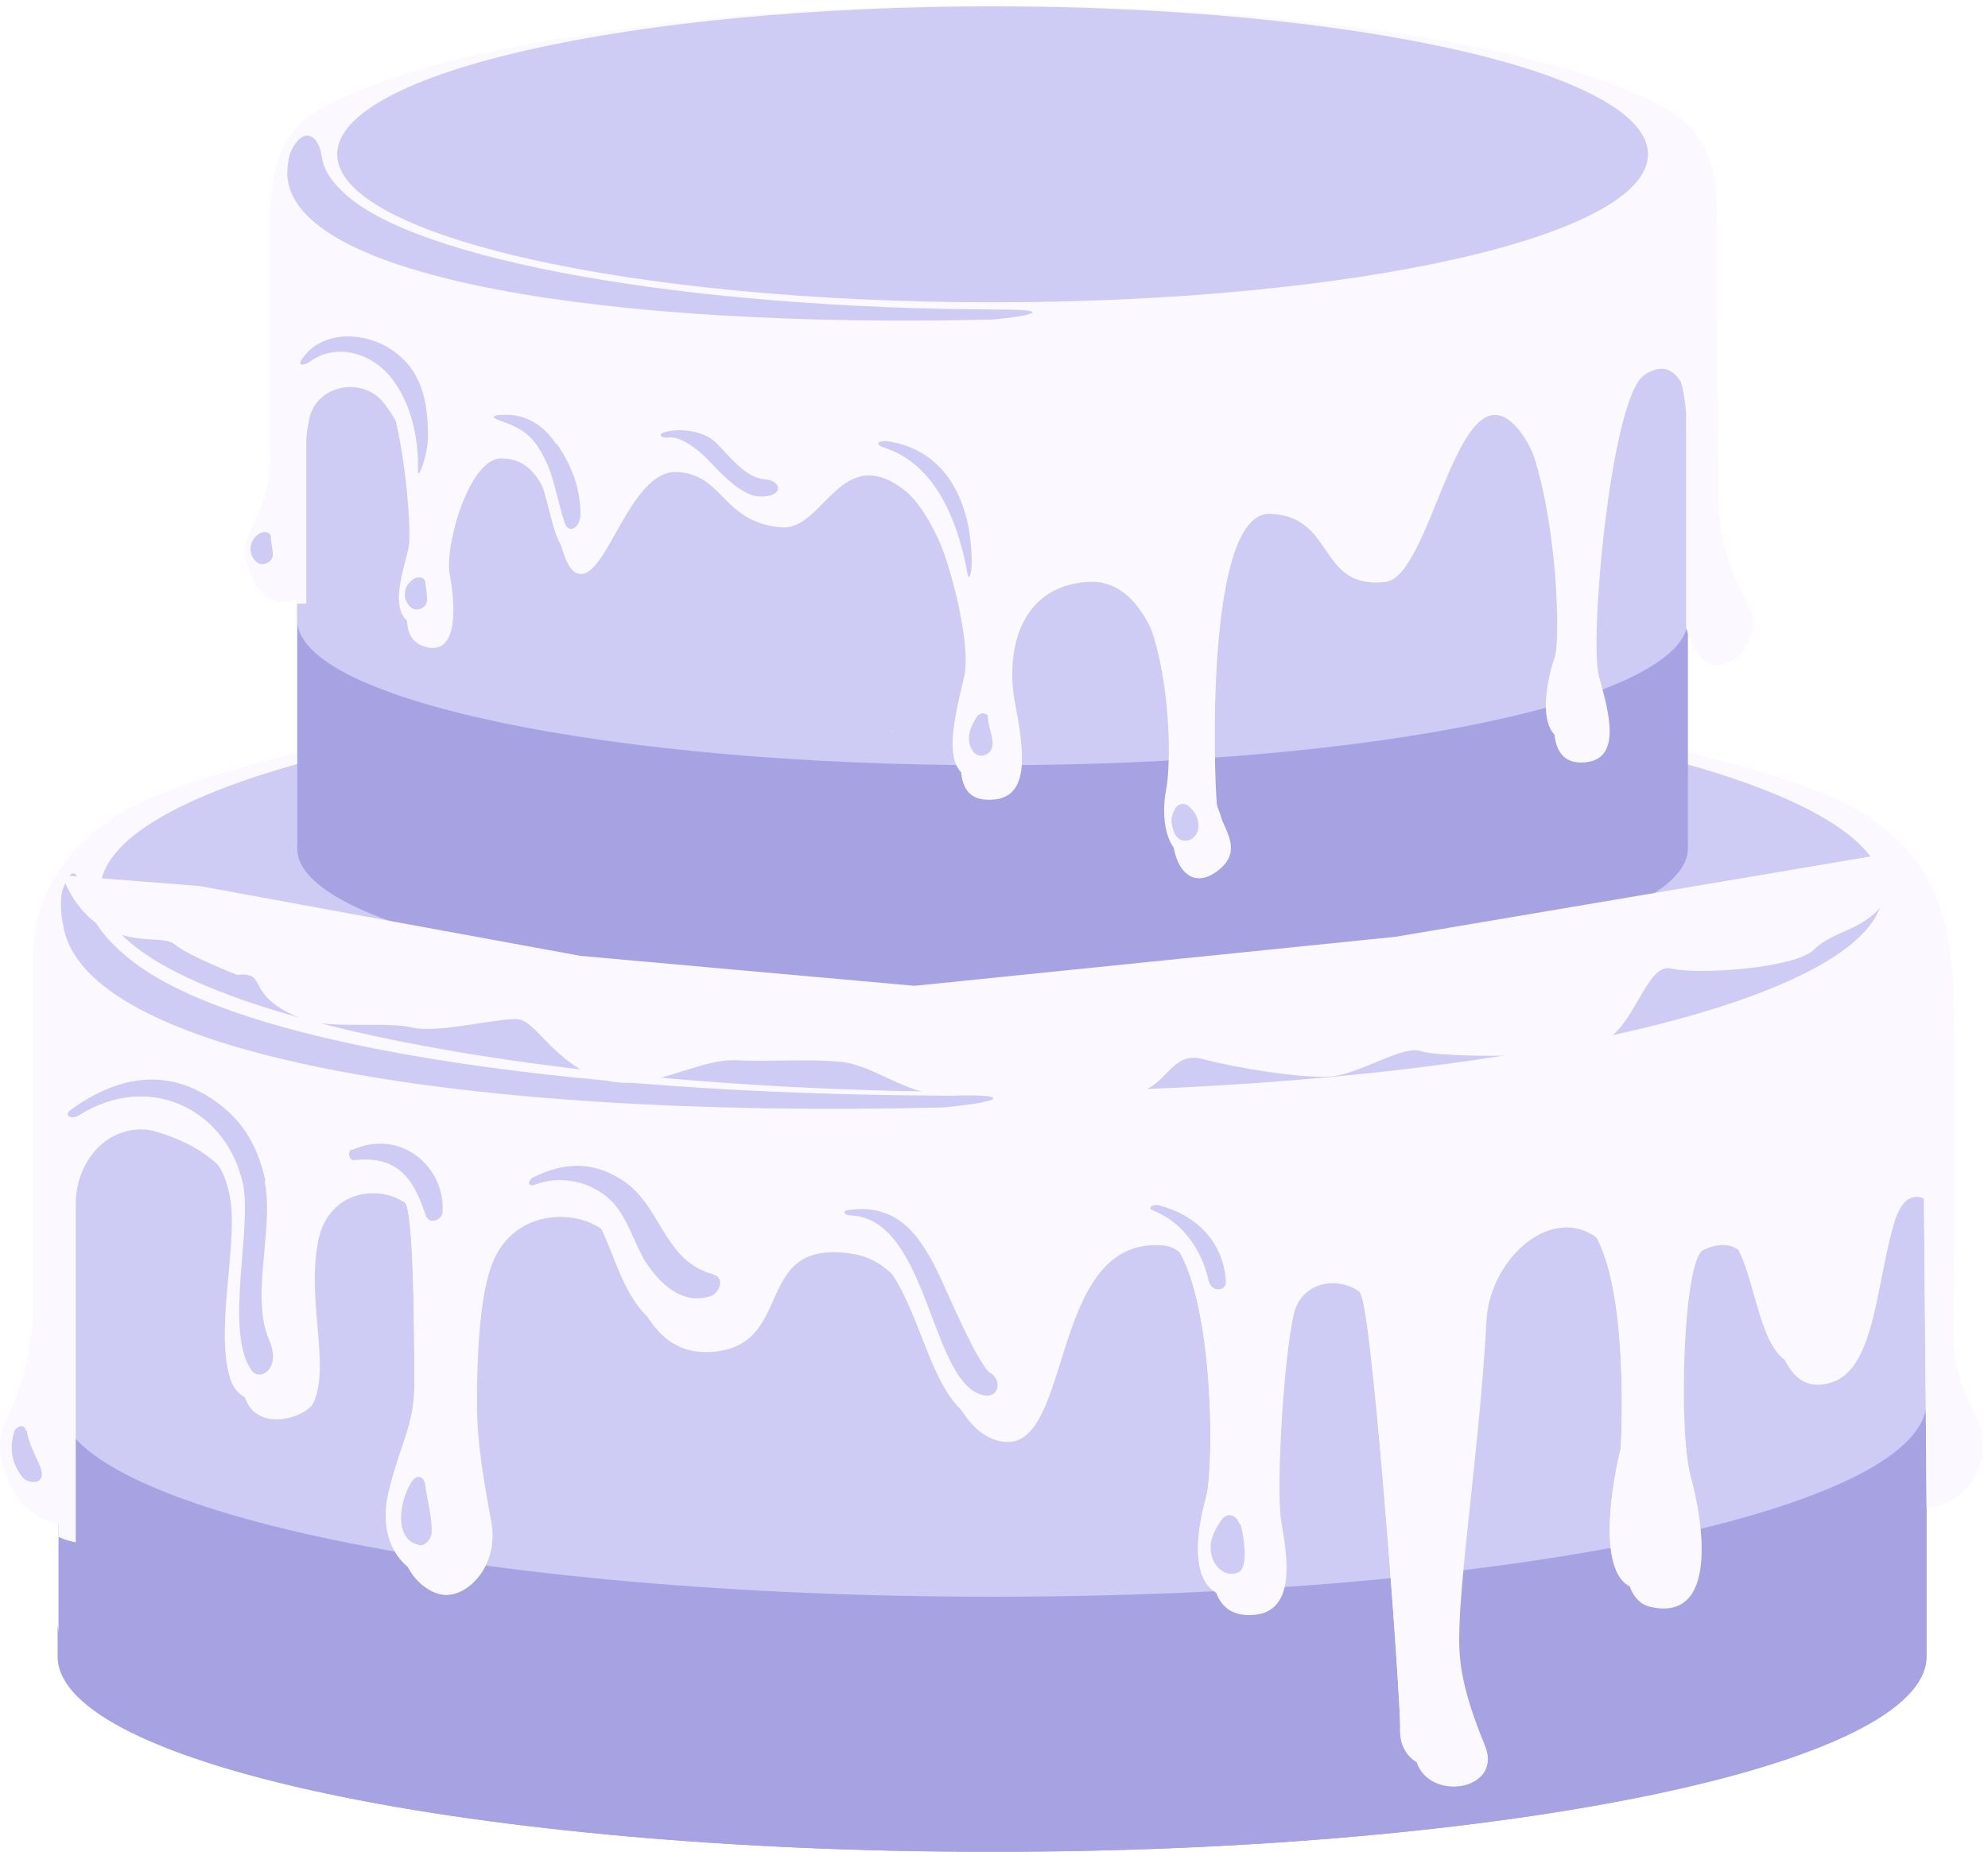
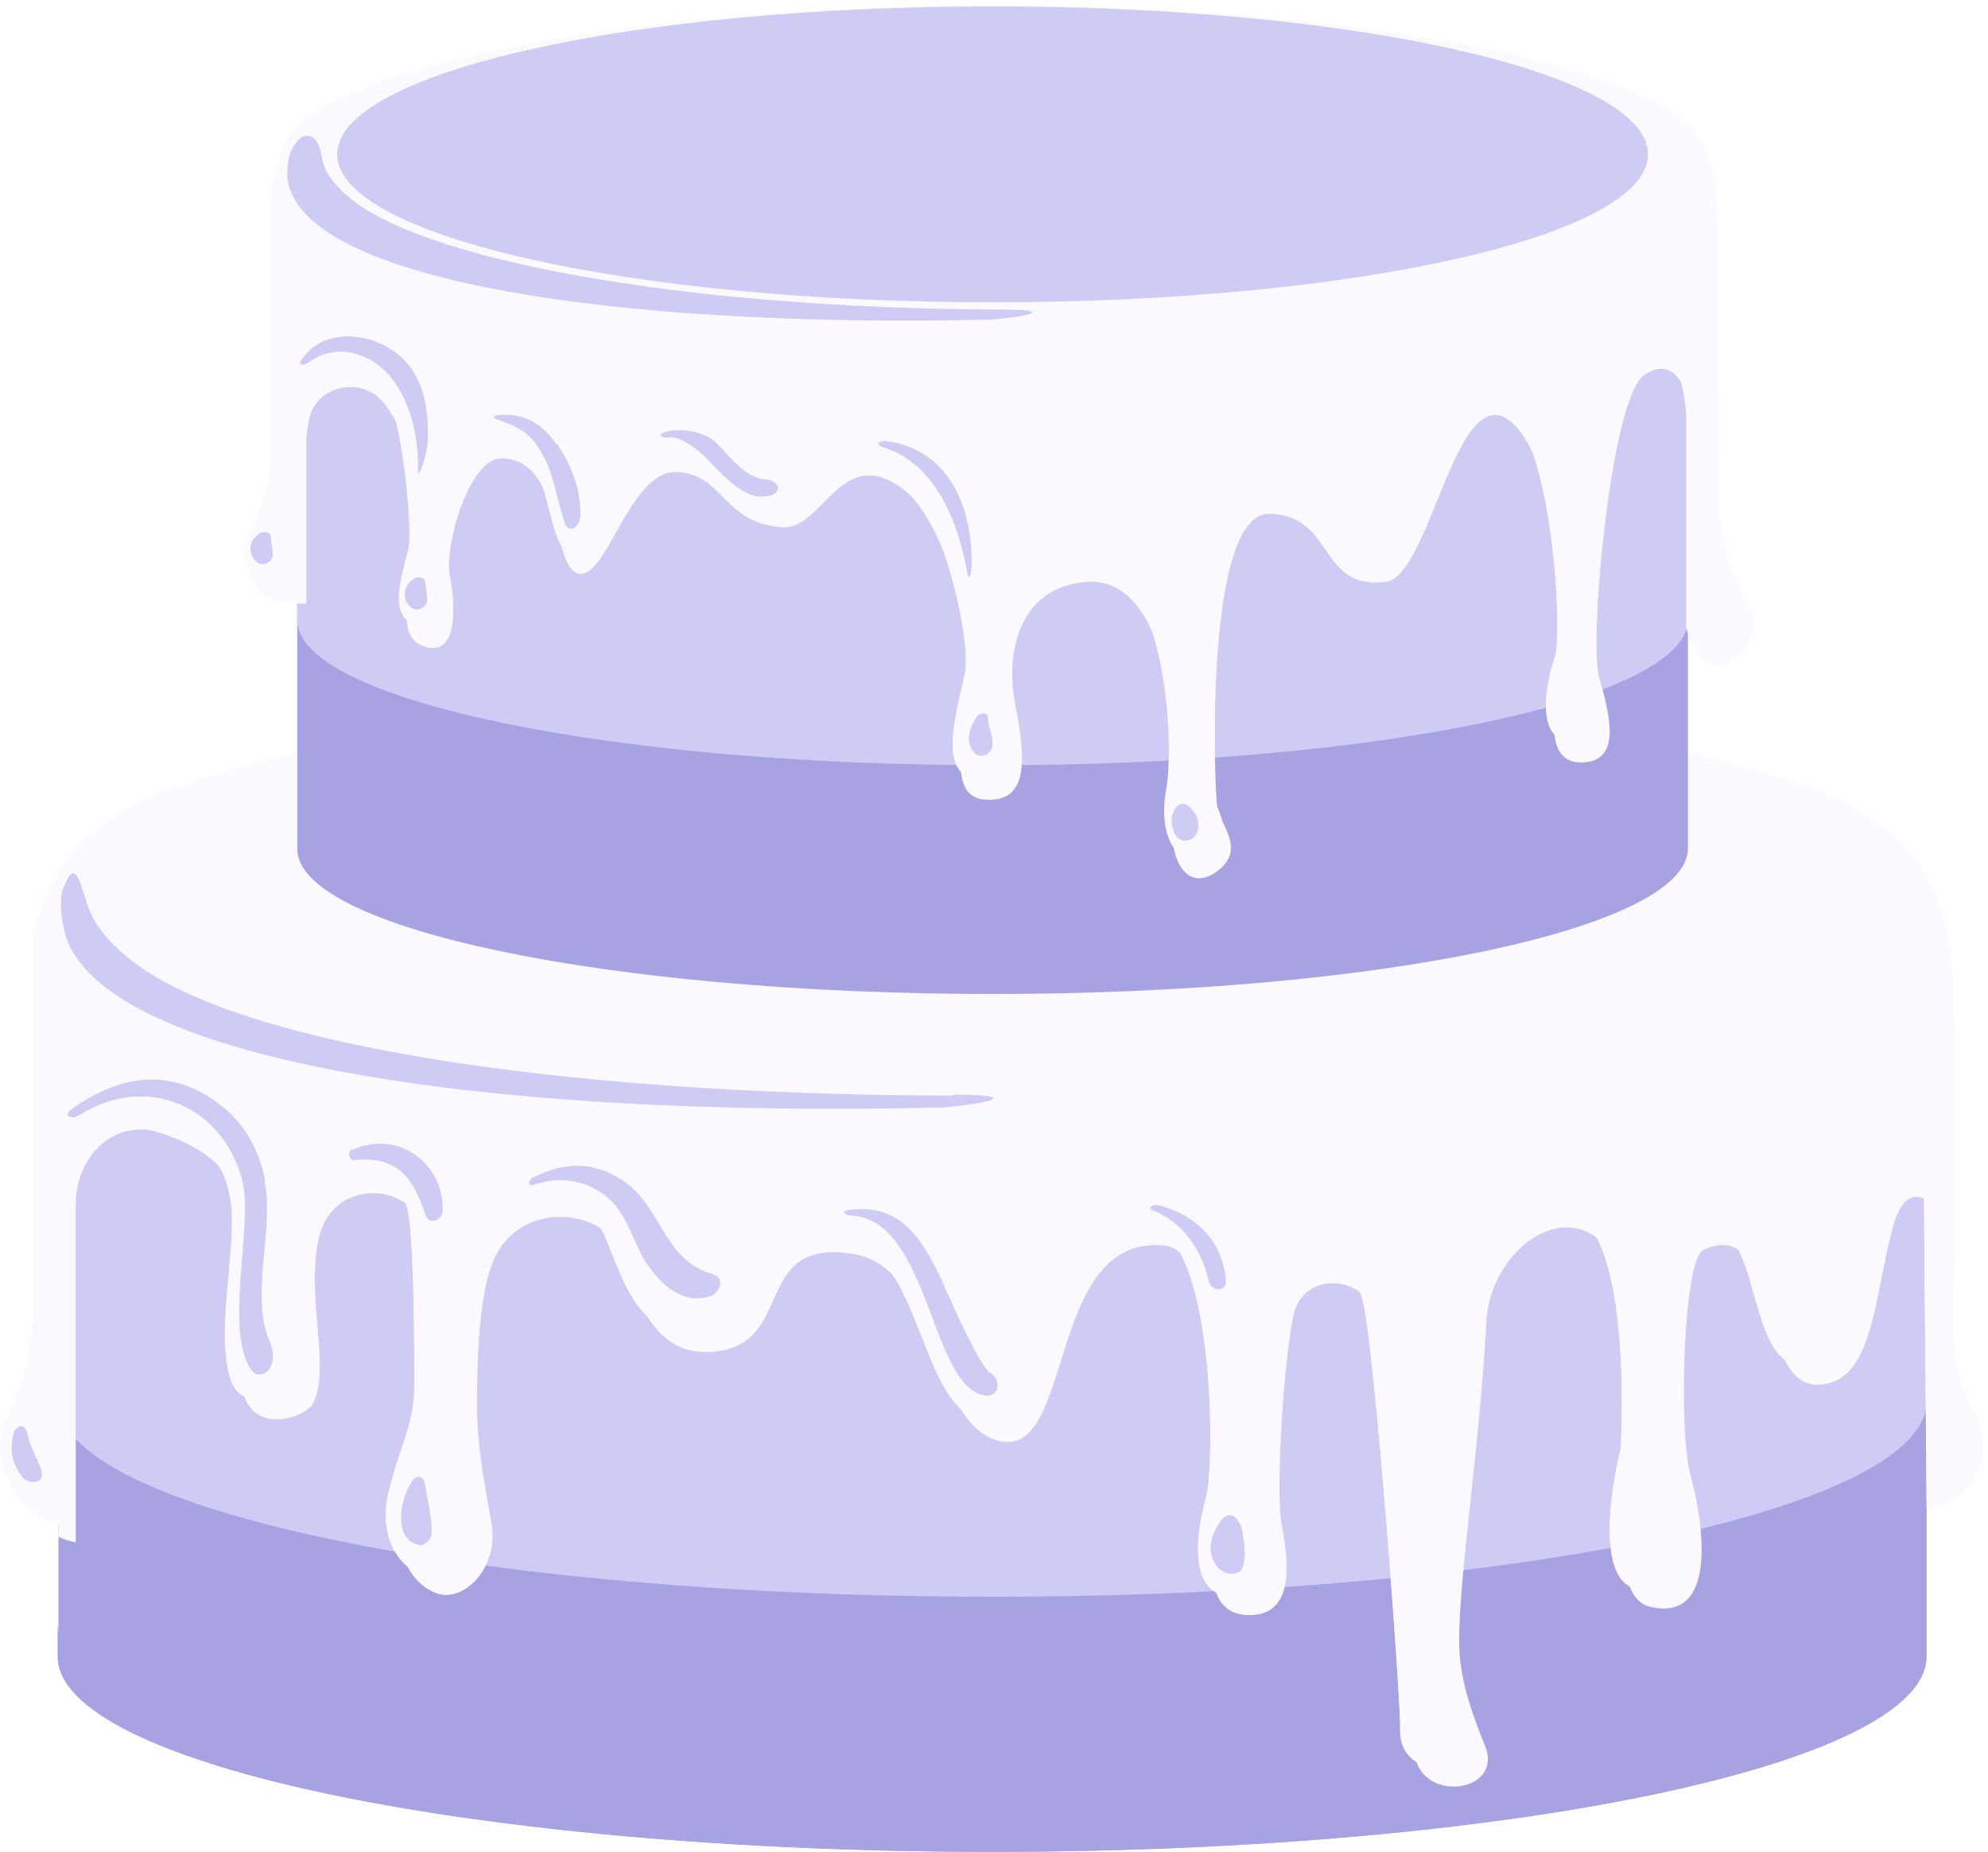
<svg xmlns="http://www.w3.org/2000/svg" width="219" height="204" viewBox="0 0 219 204" fill="none">
  <path d="M6.444 146.4V182.5C6.544 194.4 52.544 204 109.344 204C166.144 204 212.144 194.4 212.244 182.5V146.4H6.444Z" fill="#A7A3E3" />
  <path d="M109.244 200.2C52.544 200.2 6.444 190.6 6.344 178.7V182.5C6.444 194.4 52.444 204 109.244 204C166.044 204 212.044 194.4 212.144 182.5V178.7C212.044 190.6 166.044 200.2 109.244 200.2Z" fill="#A7A3E3" />
  <path d="M6.444 118.3V154.4C6.544 166.3 52.544 175.9 109.344 175.9C166.144 175.9 212.144 166.3 212.244 154.4V118.3H6.444Z" fill="#CECBF4" />
  <path d="M6.444 102.6V130.5C6.544 142.4 52.544 152 109.344 152C166.144 152 212.144 142.4 212.244 130.5V102.6H6.444Z" fill="#CECBF4" />
  <path d="M217.544 155.7C215.944 152.9 215.144 149.8 215.144 146.6C215.144 146.6 215.544 122.5 215.144 108.8C214.844 100.8 212.944 92.2 200.344 87.2C181.944 80.2 148.044 75.5 109.344 75.5C70.644 75.5 33.944 80.6 16.144 88.1C5.044 93.1 3.644 101.6 3.644 105C3.644 117 3.644 144.1 3.644 144.1C3.644 148.3 2.644 152.4 0.744 156.2C-0.256 158.2 -0.056 160 0.244 161.2C1.844 167.6 6.744 167.9 6.744 167.9V130.6C6.744 127.1 8.744 123.7 12.044 122.7C13.044 122.4 14.244 122.3 15.344 122.6C20.044 123.9 24.844 126.8 25.444 132.5C26.044 138.1 23.644 146.9 25.444 152.1C26.844 155.9 32.244 154.1 32.944 152.5C34.844 148.4 32.044 140.9 33.544 134.3C35.144 127.7 43.544 128.4 44.844 133C45.544 135.8 45.644 145.4 45.644 152.6C45.644 157.1 44.144 159 42.844 164.3C41.344 170.4 45.044 173.5 47.344 173.7C49.944 173.9 53.344 170.5 52.544 165.8C51.744 161.4 50.944 157.1 50.944 152.6C50.944 147.4 51.244 141.2 52.444 137.7C54.644 131.1 61.844 131.1 64.944 133.6C68.044 136.1 68.244 147.8 77.144 146.9C86.044 146 81.244 134.5 92.144 136.1C102.144 137.5 100.744 155.3 108.744 156.8C116.744 158.2 113.744 134.1 126.544 135.2C133.744 135.8 133.944 161.2 132.844 165.1C131.744 169 130.644 176.4 136.544 175.9C141.344 175.5 140.144 169.1 139.544 165.6C138.944 161.7 139.844 147.3 140.944 142.7C142.044 138.1 148.644 138.3 150.044 143C151.444 147.7 154.344 188 154.244 190.4C153.944 196.8 164.344 195.8 161.944 190.2C159.644 184.6 159.144 181.5 159.144 178.6C159.144 171.6 161.444 156.8 162.144 143.6C162.444 136.9 168.944 130.9 173.944 134.1C179.844 137.9 178.544 159.6 178.544 159.6C178.544 159.6 174.944 173.7 180.144 175C187.744 176.8 186.044 165.7 184.644 160.6C183.244 155.4 183.844 136.7 186.044 135.7C195.144 131.5 191.244 153.1 200.144 150.2C204.944 148.7 205.044 139.5 207.044 132.7C208.644 127.4 211.944 130.5 211.944 132.1L212.244 166.1C212.244 166.1 216.444 166.1 218.144 161.3C218.544 160.2 218.644 157.6 217.544 155.7Z" fill="#FCF8FF" />
  <path d="M6.444 119.5V169.3C7.544 169.8 8.344 169.9 8.344 169.9V132.6C8.344 129.1 10.344 125.7 13.644 124.7C14.644 124.4 15.844 124.3 16.944 124.6C21.644 125.9 26.444 128.8 27.044 134.5C27.644 140.1 25.144 148.9 27.044 154.1C28.444 157.9 33.844 156.1 34.544 154.5C36.444 150.4 33.644 142.9 35.144 136.3C36.744 129.7 45.144 130.4 46.444 135C47.244 137.8 47.244 147.4 47.244 154.6C47.244 159.1 45.744 161 44.444 166.3C42.944 172.4 46.644 175.5 48.944 175.7C51.544 175.9 54.944 172.5 54.144 167.8C53.344 163.4 52.544 159.1 52.544 154.6C52.544 149.4 52.844 143.2 54.044 139.7C56.244 133.1 63.444 133.1 66.544 135.6C69.644 138.1 69.844 149.8 78.744 148.9C87.644 148 82.844 136.5 93.744 138.1C103.744 139.5 102.344 157.3 110.344 158.8C118.344 160.2 115.344 136.1 128.144 137.2C135.344 137.8 135.544 163.2 134.444 167.1C133.344 171 132.244 178.4 138.144 177.9C142.944 177.5 141.744 171.1 141.144 167.6C140.544 163.7 141.444 149.3 142.544 144.7C143.644 140.1 150.244 140.3 151.644 145C153.044 149.7 155.944 190 155.844 192.4C155.544 198.8 165.944 197.8 163.544 192.2C161.244 186.6 160.744 183.5 160.744 180.6C160.744 173.6 163.044 158.8 163.744 145.6C164.044 138.9 170.544 132.9 175.544 136.1C181.444 139.9 180.144 161.6 180.144 161.6C180.144 161.6 176.544 175.7 181.744 177C189.344 178.8 187.644 167.7 186.244 162.6C184.844 157.4 185.444 138.7 187.644 137.7C196.744 133.5 192.844 155.1 201.744 152.3C206.544 150.8 206.644 141.6 208.644 134.8C209.544 131.6 211.144 131.5 212.244 132.2V102.8H6.444V119.7V119.5Z" fill="#FCF8FF" />
  <path d="M66.644 158.5C66.644 156.7 65.144 155.2 63.344 155.2C61.544 155.2 60.044 156.7 60.044 158.5C60.044 160.3 61.544 161.8 63.344 161.8C65.144 161.8 66.644 160.3 66.644 158.5Z" fill="#CECBF4" />
  <path d="M86.344 167C86.344 165.4 85.044 164.2 83.544 164.2C82.044 164.2 80.744 165.5 80.744 167C80.744 168.5 82.044 169.8 83.544 169.8C85.044 169.8 86.344 168.5 86.344 167Z" fill="#CECBF4" />
-   <path d="M115.044 167.5C117.64 167.5 119.744 165.396 119.744 162.8C119.744 160.204 117.64 158.1 115.044 158.1C112.448 158.1 110.344 160.204 110.344 162.8C110.344 165.396 112.448 167.5 115.044 167.5Z" fill="#CECBF4" />
+   <path d="M115.044 167.5C117.64 167.5 119.744 165.396 119.744 162.8C119.744 160.204 117.64 158.1 115.044 158.1C112.449 158.1 110.344 160.204 110.344 162.8C110.344 165.396 112.449 167.5 115.044 167.5Z" fill="#CECBF4" />
  <path d="M32.844 162.8C32.844 161.5 31.744 160.5 30.544 160.5C29.344 160.5 28.244 161.6 28.244 162.8C28.244 164 29.344 165.1 30.544 165.1C31.744 165.1 32.844 164 32.844 162.8Z" fill="#CECBF4" />
  <path d="M58.744 189.5C58.744 188.5 57.944 187.6 56.844 187.6C55.744 187.6 54.944 188.4 54.944 189.5C54.944 190.6 55.744 191.4 56.844 191.4C57.944 191.4 58.744 190.6 58.744 189.5Z" fill="#A7A3E3" />
  <path d="M80.244 186.7C80.244 185.1 78.944 183.9 77.444 183.9C75.944 183.9 74.644 185.2 74.644 186.7C74.644 188.2 75.944 189.5 77.444 189.5C78.944 189.5 80.244 188.2 80.244 186.7Z" fill="#A7A3E3" />
  <path d="M106.144 197.5C106.144 195.9 104.844 194.7 103.344 194.7C101.844 194.7 100.544 196 100.544 197.5C100.544 199 101.844 200.3 103.344 200.3C104.844 200.3 106.144 199 106.144 197.5Z" fill="#A7A3E3" />
  <path d="M19.744 183.4C19.744 182.4 18.944 181.5 17.844 181.5C16.744 181.5 15.944 182.3 15.944 183.4C15.944 184.5 16.744 185.3 17.844 185.3C18.944 185.3 19.744 184.5 19.744 183.4Z" fill="#A7A3E3" />
  <path d="M145.544 187.6C145.544 186.3 144.444 185.3 143.244 185.3C142.044 185.3 140.944 186.4 140.944 187.6C140.944 188.8 142.044 189.9 143.244 189.9C144.444 189.9 145.544 188.8 145.544 187.6Z" fill="#A7A3E3" />
  <path d="M199.544 178.3C199.544 176.7 198.244 175.5 196.744 175.5C195.244 175.5 193.944 176.8 193.944 178.3C193.944 179.8 195.244 181.1 196.744 181.1C198.244 181.1 199.544 179.8 199.544 178.3Z" fill="#A7A3E3" />
  <path d="M189.844 189.5C189.844 188.3 188.944 187.4 187.744 187.4C186.544 187.4 185.644 188.3 185.644 189.5C185.644 190.7 186.544 191.6 187.744 191.6C188.944 191.6 189.844 190.7 189.844 189.5Z" fill="#A7A3E3" />
  <path d="M179.344 186.7C179.344 184.9 177.844 183.4 176.044 183.4C174.244 183.4 172.744 184.9 172.744 186.7C172.744 188.5 174.244 190 176.044 190C177.844 190 179.344 188.5 179.344 186.7Z" fill="#A7A3E3" />
  <path d="M217.544 155.7C215.944 152.9 215.144 149.8 215.144 146.6C215.144 146.6 215.544 122.5 215.144 108.8C214.844 100.8 212.944 92.2 200.344 87.2C181.944 80.2 148.044 75.5 109.344 75.5C70.644 75.5 33.944 80.6 16.144 88.1C5.044 93.1 3.644 101.6 3.644 105C3.644 117 3.644 144.1 3.644 144.1C3.644 148.3 2.644 152.4 0.744 156.2C-0.256 158.2 -0.056 160 0.244 161.2C1.844 167.6 6.744 167.9 6.744 167.9V130.6C6.744 127.1 8.744 123.7 12.044 122.7C13.044 122.4 23.244 120.1 25.444 132.4C26.444 138 23.644 146.8 25.444 152C26.844 155.8 32.244 154 32.944 152.4C34.844 148.3 32.044 140.8 33.544 134.2C35.144 127.6 43.544 128.3 44.844 132.9C45.544 135.7 45.644 145.3 45.644 152.5C45.644 157 44.144 158.9 42.844 164.2C41.344 170.3 45.044 173.4 47.344 173.6C49.944 173.8 53.344 170.4 52.544 165.7C51.744 161.3 50.944 157 50.944 152.5C50.944 147.3 51.244 141.1 52.444 137.6C54.644 131 61.844 131 64.944 133.5C68.044 136 68.244 147.7 77.144 146.8C86.044 145.9 81.244 134.4 92.144 136C102.144 137.4 100.744 155.2 108.744 156.7C116.744 158.1 113.744 134 126.544 135.1C133.744 135.7 133.944 161.1 132.844 165C131.744 168.9 130.644 176.3 136.544 175.8C141.344 175.4 140.144 169 139.544 165.5C138.944 161.6 139.844 147.2 140.944 142.6C142.044 138 148.644 138.2 150.044 142.9C151.444 147.6 154.344 187.9 154.244 190.3C153.944 196.7 164.344 195.7 161.944 190.1C159.644 184.5 159.144 181.4 159.144 178.5C159.144 171.5 161.444 156.7 162.144 143.5C162.444 136.8 168.944 130.8 173.944 134C179.844 137.8 178.544 159.5 178.544 159.5C178.544 159.5 174.944 173.6 180.144 174.9C187.744 176.7 186.044 165.6 184.644 160.5C183.244 155.3 183.844 136.6 186.044 135.6C195.144 131.4 191.244 153 200.144 150.1C204.944 148.6 205.044 139.4 207.044 132.6C208.644 127.3 211.944 130.4 211.944 132L212.244 166C212.244 166 216.444 166 218.144 161.2C218.544 160.1 218.644 157.5 217.544 155.6V155.7Z" fill="#FCF8FF" />
-   <path d="M207.444 98.1C207.444 110.4 163.444 120.3 109.244 120.3C55.044 120.3 11.044 110.4 11.044 98.1C11.044 85.8 55.044 75.9 109.244 75.9C163.444 75.9 207.444 85.8 207.444 98.1Z" fill="#CECBF4" />
+   <path d="M207.444 98.1C207.444 110.4 163.444 120.3 109.244 120.3C55.044 120.3 11.044 110.4 11.044 98.1C11.044 85.8 55.044 75.9 109.244 75.9C163.444 75.9 207.444 85.8 207.444 98.1Z" fill="#FCF8FF" />
  <path d="M104.944 120.7C61.344 120.6 24.944 115 13.744 105.2C12.344 104 10.344 102.1 9.544 99.4C8.544 96.2 8.144 94.9 6.944 97.9C6.544 98.9 6.744 101.1 6.944 101.8C8.944 116.1 50.244 123.3 103.844 122C109.544 121.5 112.344 120.6 105.044 120.6L104.944 120.7Z" fill="#CECBF4" />
  <path d="M2.844 157.6C2.744 156.7 1.644 157.2 1.544 157.8C1.044 159.6 1.244 161.1 2.444 162.7C3.044 163.5 5.244 163.7 4.444 161.6C3.944 160.4 3.144 159 2.944 157.6H2.844Z" fill="#CECBF4" />
  <path d="M29.244 130.1C28.544 126.9 27.244 124.2 24.744 122.1C19.244 117.5 13.344 118.2 7.744 122.3C7.044 122.8 7.744 123.4 8.644 122.9C16.344 118 24.844 122.1 26.744 130.3C27.844 135.1 24.644 146.8 27.744 151C28.644 152.2 31.044 150.8 29.644 147.6C27.544 142.8 30.244 135.2 29.144 130.1H29.244Z" fill="#CECBF4" />
  <path d="M46.844 163.7C46.844 162.8 46.044 162.3 45.444 163.1C44.144 164.9 43.144 169.5 46.144 170.2C46.744 170.4 47.444 169.6 47.544 169C47.644 167.2 47.044 165.2 46.844 163.6V163.7Z" fill="#CECBF4" />
-   <path d="M78.644 140.4C72.844 138.9 72.944 132.4 68.044 129.7C65.144 128 62.144 128 58.744 129.7C58.044 130.1 58.144 130.8 58.944 130.5C61.844 129.4 65.144 130.2 67.244 132.2C69.044 133.9 69.844 136.9 71.044 138.9C72.644 141.4 75.144 143.8 78.244 142.8C79.244 142.5 79.944 140.7 78.544 140.4H78.644Z" fill="#CECBF4" />
+   <path d="M78.644 140.4C72.844 138.9 72.945 132.4 68.044 129.7C65.144 128 62.145 128 58.745 129.7C58.044 130.1 58.145 130.8 58.944 130.5C61.844 129.4 65.144 130.2 67.245 132.2C69.044 133.9 69.844 136.9 71.044 138.9C72.644 141.4 75.144 143.8 78.245 142.8C79.245 142.5 79.945 140.7 78.544 140.4H78.644Z" fill="#CECBF4" />
  <path d="M38.744 126.6C38.244 126.8 38.444 127.9 39.044 127.8C40.944 127.6 42.944 127.8 44.444 129.3C45.744 130.6 46.344 132.3 46.944 134C47.344 134.9 48.644 134.4 48.744 133.6C49.144 128.7 44.244 124.2 38.744 126.7V126.6Z" fill="#CECBF4" />
  <path d="M109.144 151.3C107.944 150.6 104.944 143.7 104.344 142.4C103.544 140.6 102.644 138.6 101.444 136.9C99.444 134 96.844 132.8 93.444 133.3C92.744 133.4 92.944 133.9 93.844 133.9C101.844 134.4 102.444 150.4 107.344 153.3C109.944 154.8 110.644 152.1 109.044 151.2L109.144 151.3Z" fill="#CECBF4" />
  <path d="M127.744 132.8C126.944 132.6 126.244 133.1 127.144 133.4C130.344 134.7 132.444 137.8 133.144 141.1C133.444 142.4 135.144 142.3 135.044 141.1C134.744 136.8 131.844 133.9 127.744 132.8Z" fill="#CECBF4" />
  <path d="M136.544 167.9C136.144 166.7 135.044 166.6 134.444 167.6C133.644 168.8 133.044 170.1 133.544 171.6C133.944 172.8 135.144 173.8 136.444 173.2C137.644 172.6 136.944 168.8 136.644 167.9H136.544Z" fill="#CECBF4" />
  <path d="M32.744 66.6V93.5C32.744 102.3 67.044 109.5 109.344 109.5C151.644 109.5 185.844 102.3 185.944 93.5V66.6H32.744Z" fill="#A7A3E3" />
  <path d="M32.744 41.4V68.3C32.744 77.1 67.044 84.3 109.344 84.3C151.644 84.3 185.844 77.1 185.944 68.3V41.4H32.744Z" fill="#CECBF4" />
  <path d="M32.744 19.5V44.3C32.744 53.1 67.044 60.3 109.344 60.3C151.644 60.3 185.844 53.1 185.944 44.3V19.5H32.744Z" fill="#CECBF4" />
-   <path d="M32.744 19.5V66.5H33.744V48.7C33.744 47.7 33.944 46.8 34.144 45.8C35.244 42.2 40.244 41.5 42.444 44.6C44.044 46.8 44.444 47.9 45.044 51.4C45.844 55.9 46.144 61.1 45.944 62.4C45.644 64.6 43.044 70.4 47.044 71.3C50.544 72.1 50.144 66.5 49.544 63.3C48.944 60.2 51.644 50.6 55.144 50.5C62.044 50.4 60.644 62.5 63.744 63.2C66.844 63.9 69.344 51.8 74.544 52C79.744 52.2 79.544 57.6 86.144 58.1C90.744 58.4 92.644 48.6 99.644 54C104.444 57.8 108.044 72.6 107.144 76.7C106.244 80.8 104.044 88 108.744 88.1C113.444 88.3 112.944 83.3 111.844 77.6C110.744 72 112.144 64.6 119.844 64.1C129.444 63.5 130.344 84.4 129.344 89.4C128.444 94.4 130.644 98.5 134.044 96C137.444 93.5 134.244 90.9 134.044 88.5C133.744 85.4 132.744 56.3 139.944 56.6C147.144 56.9 145.144 65 152.644 64.1C157.544 63.5 160.344 41.9 166.244 46.3C172.144 50.7 173.044 72.5 172.144 74.8C171.644 76.1 169.444 84 174.144 84C178.844 84 177.244 78.5 176.144 74.5C175.044 70.6 177.444 43.8 181.144 41.3C183.744 39.6 185.044 41.4 185.844 43.5V19.2H32.644L32.744 19.5Z" fill="#FCF8FF" />
+   <path d="M32.745 19.5V66.5H33.745V48.7C33.745 47.7 33.944 46.8 34.145 45.8C35.245 42.2 40.245 41.5 42.444 44.6C44.044 46.8 44.444 47.9 45.044 51.4C45.844 55.9 46.145 61.1 45.944 62.4C45.645 64.6 43.044 70.4 47.044 71.3C50.544 72.1 50.145 66.5 49.544 63.3C48.944 60.2 51.645 50.6 55.145 50.5C62.044 50.4 60.645 62.5 63.745 63.2C66.844 63.9 69.344 51.8 74.544 52C79.745 52.2 79.544 57.6 86.144 58.1C90.745 58.4 92.644 48.6 99.644 54C104.445 57.8 108.045 72.6 107.145 76.7C106.245 80.8 104.045 88 108.745 88.1C113.445 88.3 112.945 83.3 111.845 77.6C110.745 72 112.145 64.6 119.845 64.1C129.445 63.5 130.345 84.4 129.345 89.4C128.445 94.4 130.645 98.5 134.045 96C137.445 93.5 134.245 90.9 134.045 88.5C133.745 85.4 132.745 56.3 139.945 56.6C147.145 56.9 145.145 65 152.645 64.1C157.545 63.5 160.345 41.9 166.245 46.3C172.145 50.7 173.045 72.5 172.145 74.8C171.645 76.1 169.445 84 174.145 84C178.845 84 177.245 78.5 176.145 74.5C175.045 70.6 177.445 43.8 181.145 41.3C183.745 39.6 185.045 41.4 185.845 43.5V19.2H32.645L32.745 19.5Z" fill="#FCF8FF" />
  <path d="M94.344 72.6C94.344 70.3 92.444 68.4 90.144 68.4C87.844 68.4 85.944 70.3 85.944 72.6C85.944 74.9 87.844 76.8 90.144 76.8C92.444 76.8 94.344 74.9 94.344 72.6Z" fill="#CECBF4" />
  <path d="M66.244 67.5C66.244 66.5 65.444 65.6 64.344 65.6C63.244 65.6 62.444 66.4 62.444 67.5C62.444 68.6 63.244 69.4 64.344 69.4C65.444 69.4 66.244 68.6 66.244 67.5Z" fill="#CECBF4" />
  <path d="M74.644 76.4C74.644 75.4 73.844 74.5 72.744 74.5C71.644 74.5 70.844 75.3 70.844 76.4C70.844 77.5 71.644 78.3 72.744 78.3C73.844 78.3 74.644 77.5 74.644 76.4Z" fill="#CECBF4" />
  <path d="M155.344 70.8C155.344 69.2 154.044 68 152.544 68C151.044 68 149.744 69.3 149.744 70.8C149.744 72.3 151.044 73.6 152.544 73.6C154.044 73.6 155.344 72.3 155.344 70.8Z" fill="#CECBF4" />
-   <path d="M149.244 91C149.244 89.7 148.144 88.7 146.944 88.7C145.744 88.7 144.644 89.8 144.644 91C144.644 92.2 145.744 93.3 146.944 93.3C148.144 93.3 149.244 92.2 149.244 91Z" fill="#A7A3E3" />
+   <path d="M149.245 91C149.245 89.7 148.145 88.7 146.945 88.7C145.745 88.7 144.645 89.8 144.645 91C144.645 92.2 145.745 93.3 146.945 93.3C148.145 93.3 149.245 92.2 149.245 91Z" fill="#A7A3E3" />
  <path d="M170.844 96.1C170.844 94.8 169.744 93.8 168.544 93.8C167.344 93.8 166.244 94.9 166.244 96.1C166.244 97.3 167.344 98.4 168.544 98.4C169.744 98.4 170.844 97.3 170.844 96.1Z" fill="#A7A3E3" />
  <path d="M158.644 98.5C158.644 97.7 158.044 97.1 157.244 97.1C156.444 97.1 155.844 97.7 155.844 98.5C155.844 99.3 156.444 99.9 157.244 99.9C158.044 99.9 158.644 99.3 158.644 98.5Z" fill="#A7A3E3" />
-   <path d="M50.744 89.1C50.744 87.8 49.644 86.8 48.444 86.8C47.244 86.8 46.144 87.9 46.144 89.1C46.144 90.3 47.244 91.4 48.444 91.4C49.644 91.4 50.744 90.3 50.744 89.1Z" fill="#A7A3E3" />
+   <path d="M50.745 89.1C50.745 87.8 49.645 86.8 48.444 86.8C47.245 86.8 46.145 87.9 46.145 89.1C46.145 90.3 47.245 91.4 48.444 91.4C49.645 91.4 50.745 90.3 50.745 89.1Z" fill="#A7A3E3" />
  <path d="M61.044 97.5C61.044 96.7 60.444 96.1 59.644 96.1C58.844 96.1 58.244 96.7 58.244 97.5C58.244 98.3 58.844 98.9 59.644 98.9C60.444 98.9 61.044 98.3 61.044 97.5Z" fill="#A7A3E3" />
  <path d="M84.044 97.5C84.044 96.2 82.944 95.2 81.744 95.2C80.544 95.2 79.444 96.3 79.444 97.5C79.444 98.7 80.544 99.8 81.744 99.8C82.944 99.8 84.044 98.7 84.044 97.5Z" fill="#A7A3E3" />
  <path d="M192.944 67.6C192.844 67 192.344 66 191.744 64.9C190.144 61.8 189.344 58.5 189.344 55L189.144 30.9C189.144 30.9 189.144 26.8 189.144 25.4C189.044 21.6 189.744 16.2 184.244 12.4C173.044 5.5 143.844 0.6 109.444 0.6C75.044 0.6 44.844 5.7 34.144 12.7C29.844 15.8 29.744 21.6 29.744 24.8C29.744 26.7 29.744 30.9 29.744 30.9V50.5C29.744 53.2 28.944 55.8 27.744 58.1C27.244 59.2 26.844 60.2 26.944 60.9C28.544 68.5 32.844 65.9 32.844 65.9V46.4C32.844 45.4 33.044 44.4 33.244 43.5C34.344 39.9 39.344 39.2 41.544 42.3C43.144 44.5 43.544 45.6 44.144 49.1C44.944 53.6 45.244 58.8 45.044 60.1C44.744 62.3 42.144 68.1 46.144 69C49.644 69.8 49.244 64.1 48.644 61C48.044 57.9 50.744 48.3 54.244 48.2C61.144 48.1 59.744 60.2 62.844 60.9C65.944 61.6 68.444 49.5 73.644 49.7C78.844 49.9 78.644 55.3 85.244 55.8C89.844 56.1 91.744 46.3 98.744 51.7C103.544 55.5 107.144 70.3 106.244 74.4C105.344 78.5 103.144 85.7 107.844 85.8C112.544 86 112.044 81 110.944 75.3C109.844 69.7 111.244 62.3 118.944 61.8C128.544 61.2 129.444 82.1 128.444 87.1C127.544 92.1 129.744 96.2 133.144 93.7C136.544 91.2 133.344 88.6 133.144 86.2C132.844 83.1 131.844 54 139.044 54.3C146.244 54.6 144.244 62.7 151.744 61.8C156.644 61.2 159.444 39.6 165.344 44C171.244 48.4 172.144 70.2 171.244 72.5C170.744 73.8 168.544 81.7 173.244 81.7C177.944 81.7 176.344 76.2 175.244 72.2C174.144 68.3 176.544 41.5 180.244 39C185.244 35.7 185.744 45.6 185.744 45.6V69.1C185.744 69.1 187.044 74.8 190.544 72.9C192.144 72.1 193.644 70 192.944 67.3V67.6Z" fill="#FCF8FF" />
  <path d="M110.144 34.1C75.544 34 45.844 28.7 37.944 21.3C36.844 20.3 35.644 18.9 35.444 17.2C35.044 14.6 33.244 14 32.044 16.7C31.744 17.3 31.644 18.6 31.644 19.2C32.044 30.7 66.844 36.2 109.344 35.2C113.844 34.8 116.044 34.1 110.244 34.1H110.144Z" fill="#CECBF4" />
  <path d="M46.844 64.2C46.844 63.5 45.944 63.5 45.544 63.8C44.444 64.5 44.244 66 45.244 66.9C45.944 67.5 47.144 66.9 47.044 66C47.044 65.4 46.944 64.8 46.844 64.2Z" fill="#CECBF4" />
  <path d="M29.844 59.2C29.844 58.5 28.944 58.5 28.544 58.8C27.444 59.5 27.244 61 28.244 61.9C28.944 62.5 30.144 61.9 30.044 61C30.044 60.4 29.844 59.8 29.844 59.2Z" fill="#CECBF4" />
  <path d="M42.944 38.4C39.944 36.5 35.344 36.4 33.244 39.6C32.744 40.3 33.444 40.3 34.044 39.9C37.144 37.6 41.144 39 43.244 41.8C45.044 44.2 46.144 47.7 46.044 51.9C46.044 53 47.144 50.1 47.144 48.1C47.144 44.3 46.544 40.7 42.944 38.4Z" fill="#CECBF4" />
  <path d="M61.244 48.9C60.344 47.5 58.544 45.7 55.844 45.7C53.144 45.7 54.944 46.3 55.544 46.5C58.244 47.5 59.044 48.6 60.144 50.8C61.144 53 61.344 55 62.244 57.7C62.644 58.8 63.944 58.2 63.944 56.6C63.944 53.8 62.944 51.2 61.344 48.9H61.244Z" fill="#CECBF4" />
  <path d="M84.244 52.8C81.644 52.6 79.644 49.1 78.144 48.2C76.744 47.4 74.744 47.2 73.244 47.6C72.444 47.8 72.744 48.3 73.644 48.2C75.044 48 77.044 49.7 77.844 50.5C78.744 51.4 81.444 54.6 83.644 54.7C86.444 54.8 86.144 52.9 84.244 52.8Z" fill="#CECBF4" />
  <path d="M97.744 48.6C96.844 48.5 96.244 48.9 97.344 49.3C103.144 51.1 105.544 57.6 106.544 63C106.744 64.3 107.044 63.1 107.044 62C107.044 55.6 104.444 49.6 97.744 48.6Z" fill="#CECBF4" />
  <path d="M108.844 79.1C108.844 78.4 107.944 78.5 107.644 78.9C106.844 80.1 106.344 81.5 107.144 82.7C107.844 83.8 109.444 83.1 109.344 81.9C109.344 80.9 108.844 80 108.844 79.1Z" fill="#CECBF4" />
  <path d="M131.844 90C131.644 89.5 131.344 89.2 130.944 88.8C130.544 88.4 129.744 88.5 129.444 89.1C128.944 90 128.944 90.6 129.344 91.7C130.044 93.5 132.744 92.5 131.844 90Z" fill="#CECBF4" />
-   <path d="M181.544 17C181.544 26 149.244 33.3 109.344 33.3C69.444 33.3 37.144 26 37.144 17C37.144 8 69.444 0.7 109.344 0.7C149.244 0.7 181.544 8 181.544 17Z" fill="#CECBF4" />
-   <path d="M6.844 96.4C6.844 96.4 8.244 100.9 12.044 102.5C15.844 104.1 17.944 103 19.344 104.1C20.744 105.3 26.144 107.4 26.144 107.4C29.744 107 26.644 109.7 33.444 112.3C36.344 113.4 42.644 112.5 45.444 113.2C48.244 113.9 55.344 112 57.144 112.3C59.044 112.5 61.144 117.2 66.344 118.9C71.544 120.5 76.644 116.6 81.144 116.8C84.644 117 89.144 116.6 92.844 117C96.644 117.5 100.144 120.9 105.044 120.7C109.944 120.5 123.744 121.4 126.344 120C128.944 118.6 129.444 115.8 132.644 116.7C135.944 117.6 143.244 118.8 146.444 118.6C149.744 118.4 154.444 115.1 156.544 115.8C158.644 116.5 172.744 116.7 176.444 114.9C180.244 113 181.344 106 184.144 106.7C186.944 107.4 197.744 106.7 199.844 104.6C201.944 102.5 205.444 102.5 207.544 99.4C209.644 96.3 206.944 94.2 206.944 94.2L153.744 103.2L100.744 108.6L63.944 105.3L21.944 97.6L6.644 96.4H6.844Z" fill="#FCF8FF" />
+   <path d="M181.545 17C181.545 26 149.245 33.3 109.345 33.3C69.445 33.3 37.145 26 37.145 17C37.145 8 69.445 0.7 109.345 0.7C149.245 0.7 181.545 8 181.545 17Z" fill="#CECBF4" />
  <path d="M98.244 80.6C98.244 80.6 98.144 80.6 98.044 80.5C98.044 80.5 98.144 80.5 98.244 80.6Z" fill="#FCF8FF" />
</svg>
